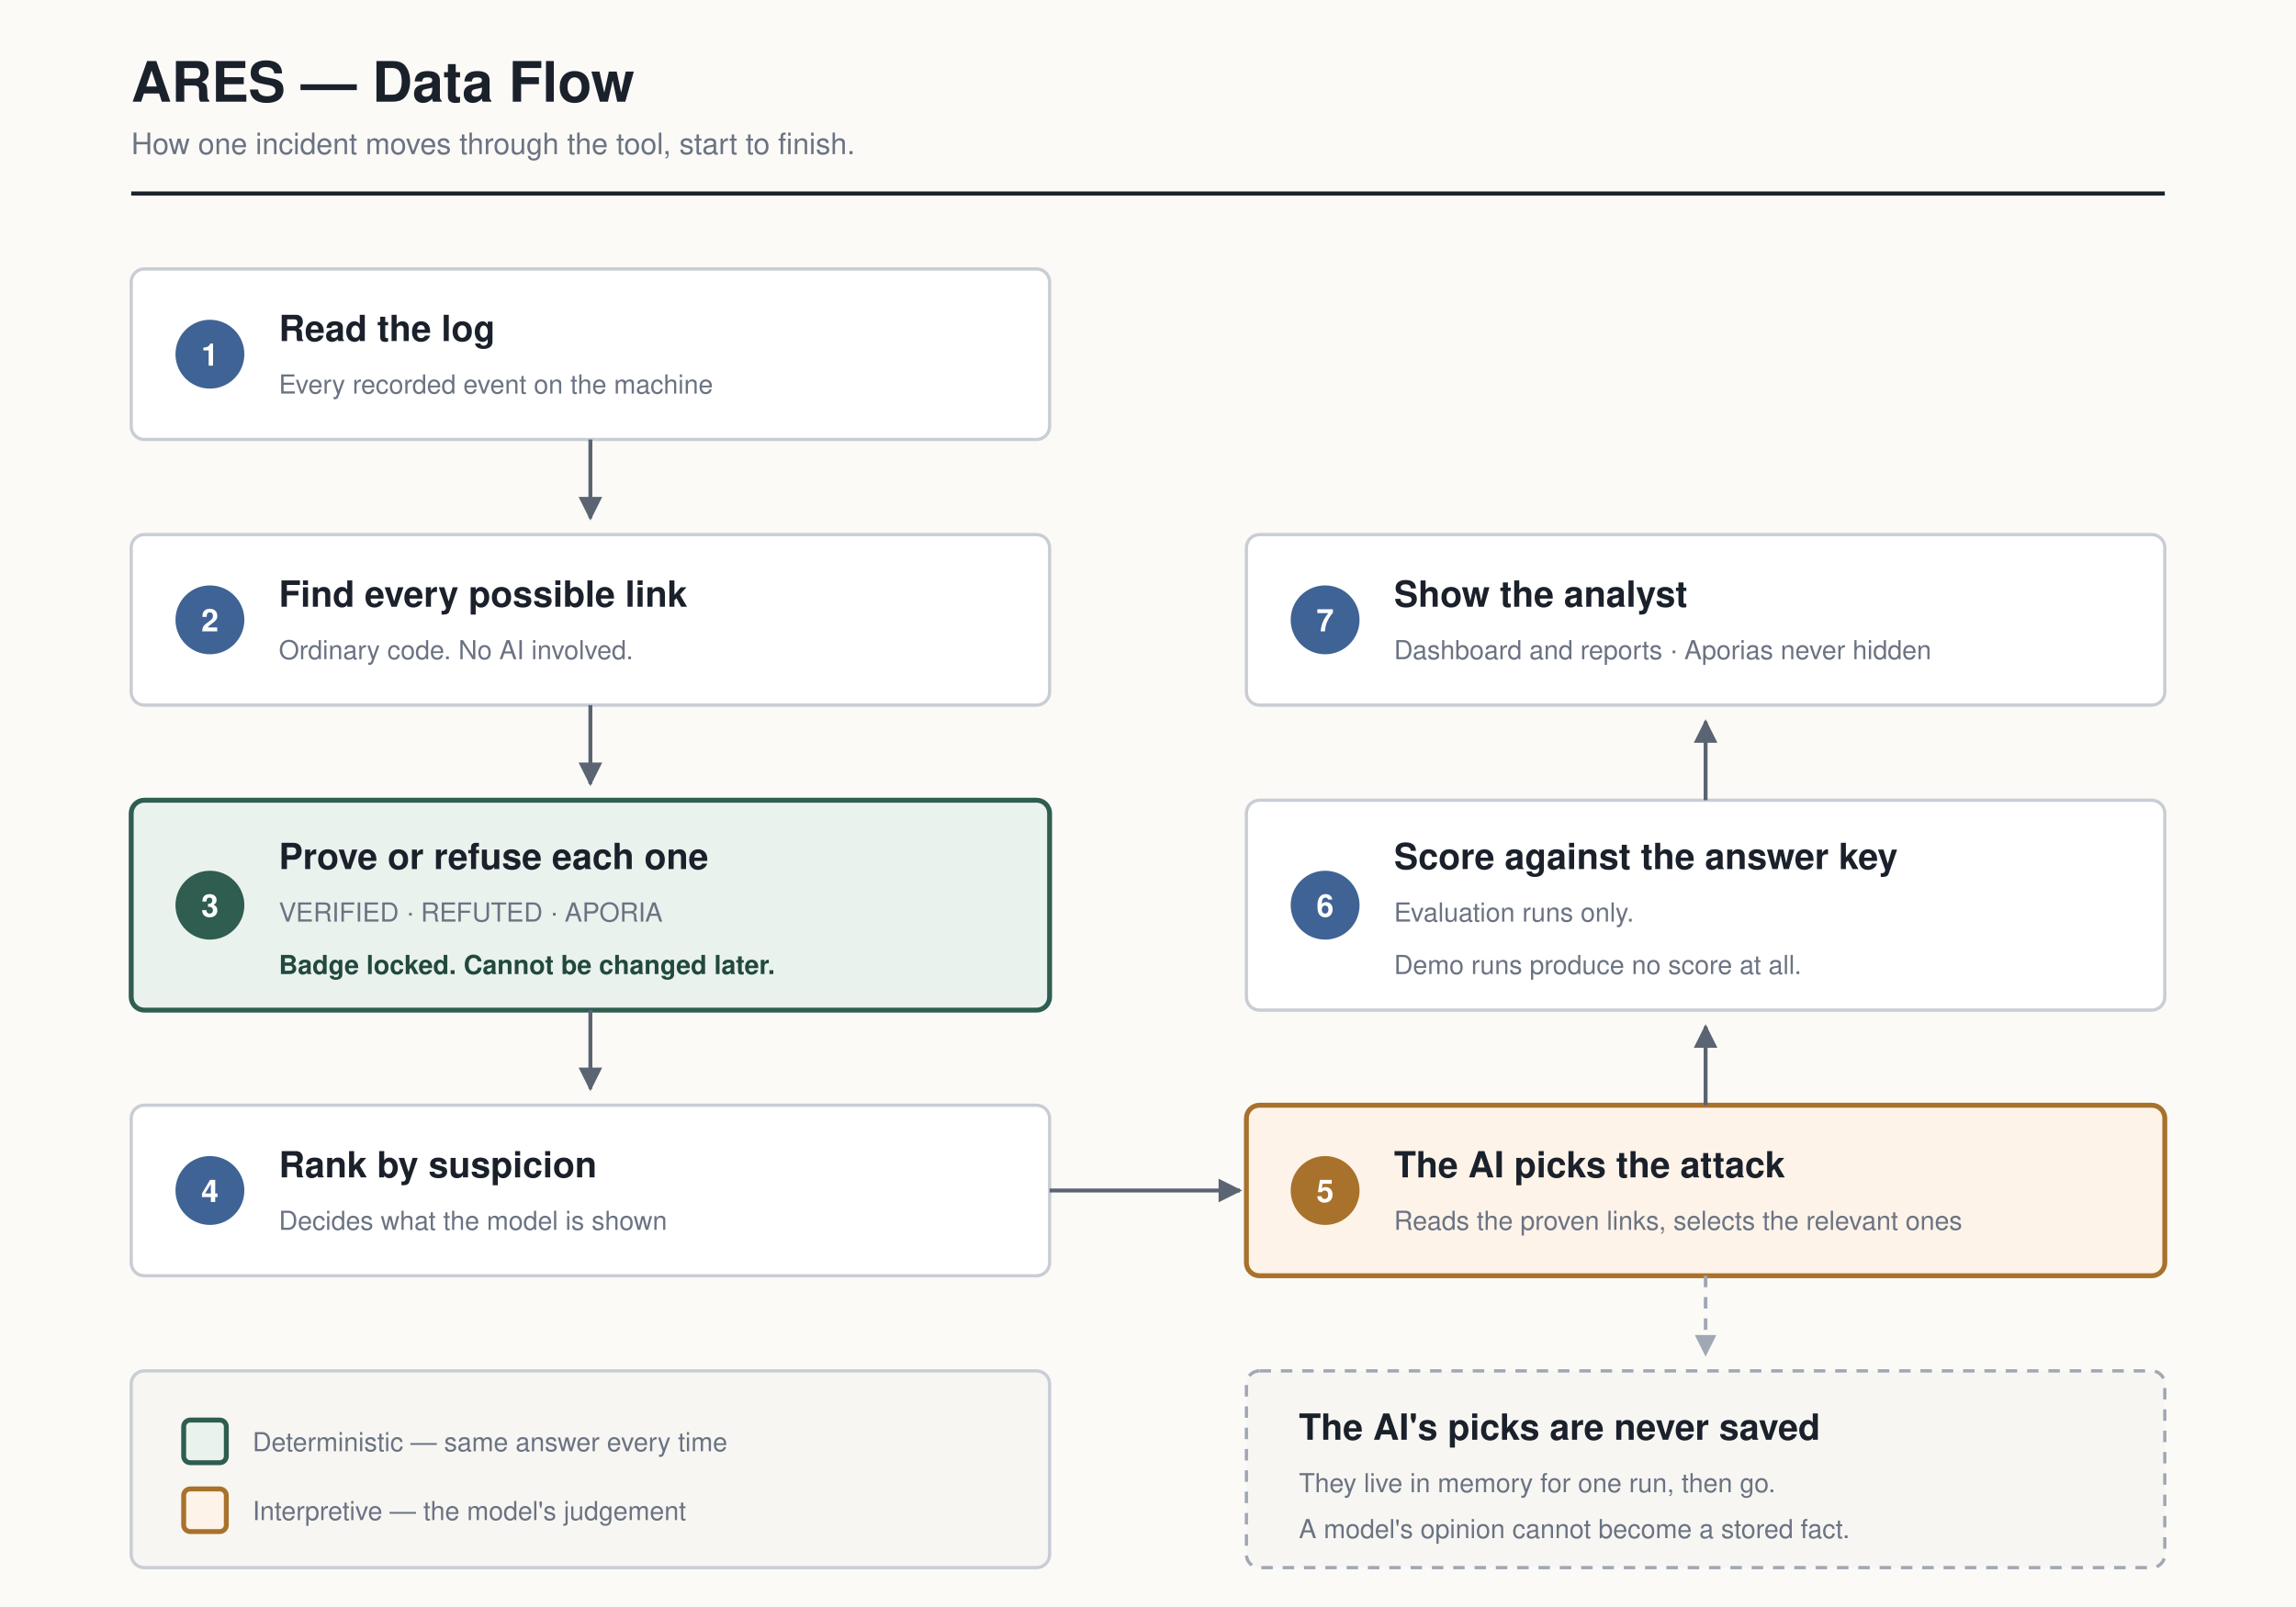
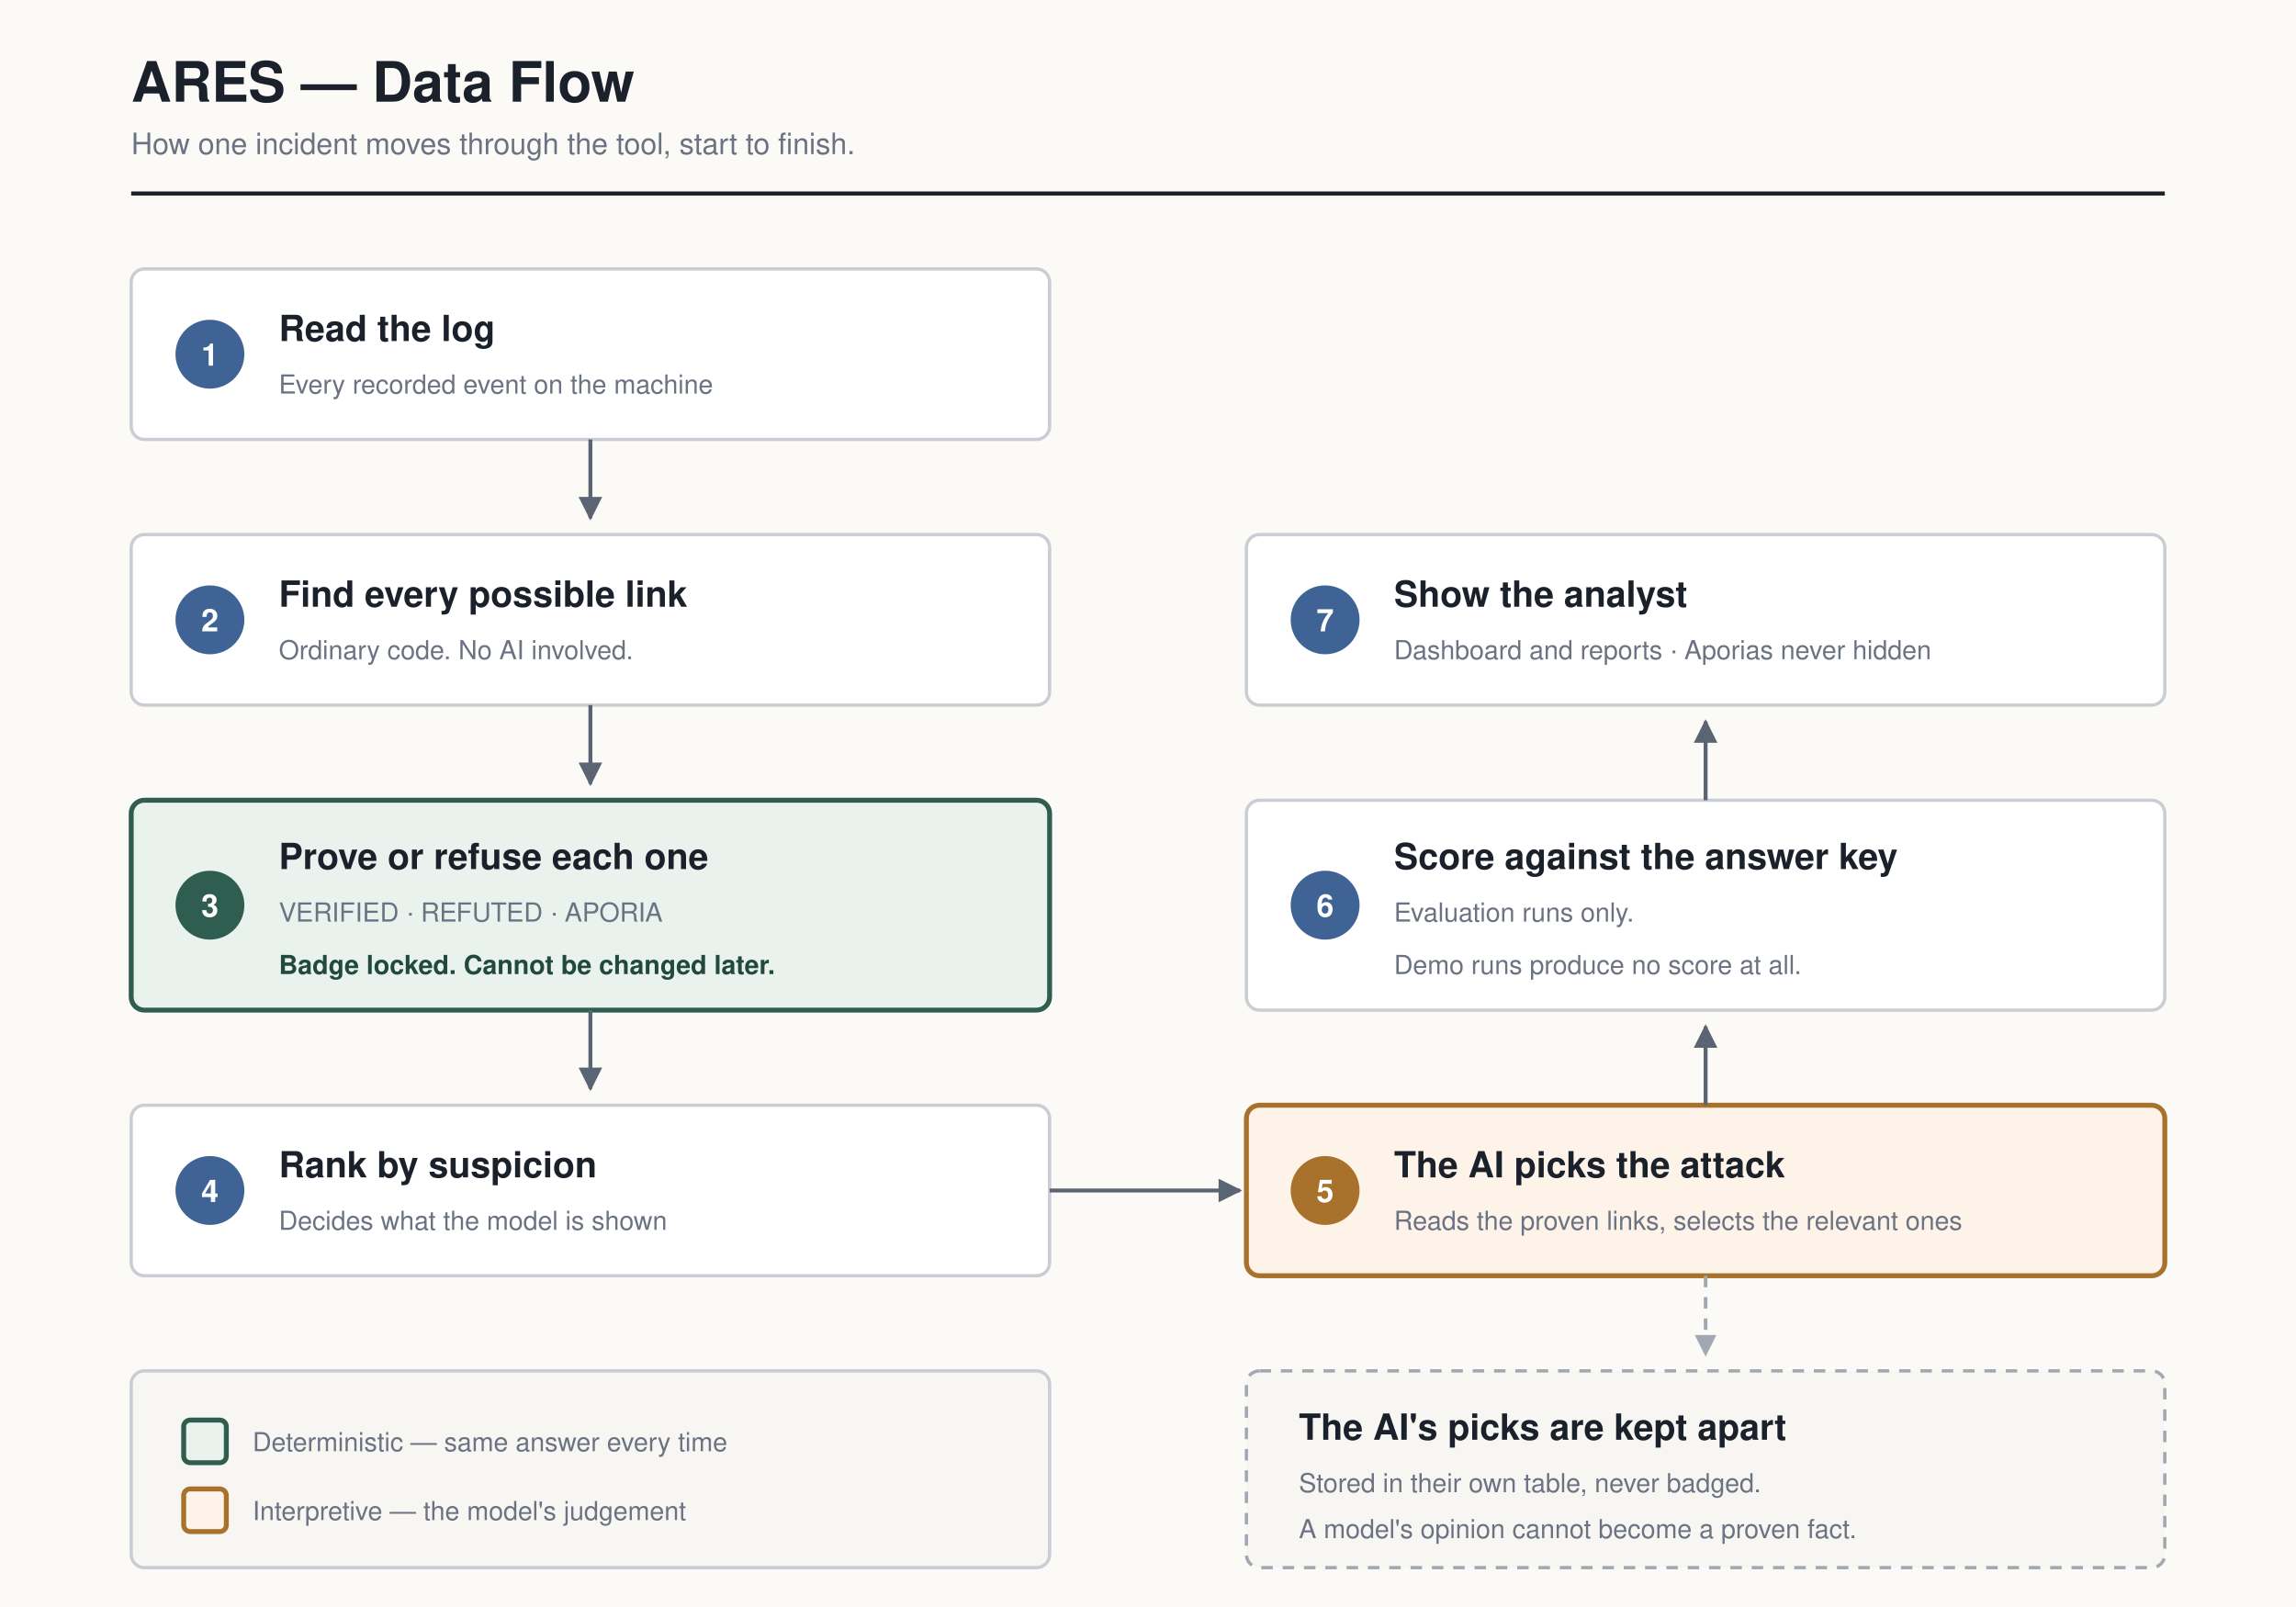
<svg xmlns="http://www.w3.org/2000/svg" viewBox="0 0 1400 980" width="1400" height="980" font-family="Helvetica, Arial, sans-serif">
  <defs>
    <marker id="a" viewBox="0 0 10 10" refX="9" refY="5" markerWidth="6" markerHeight="6" orient="auto-start-reverse">
      <path d="M0 0 L10 5 L0 10 z" fill="#5a6472" />
    </marker>
    <marker id="b" viewBox="0 0 10 10" refX="9" refY="5" markerWidth="6" markerHeight="6" orient="auto-start-reverse">
      <path d="M0 0 L10 5 L0 10 z" fill="#a0a8b4" />
    </marker>
    <style>
      .box  { fill:#ffffff; stroke:#c9cdd4; stroke-width:2; rx:8; }
      .n    { font-size:19px; fill:#ffffff; font-weight:700; text-anchor:middle; }
      .h    { font-size:22px; fill:#1b212b; font-weight:600; }
      .s    { font-size:16px; fill:#6b7382; }
      .line { stroke:#5a6472; stroke-width:2.4; fill:none; marker-end:url(#a); }
      .dash { stroke:#a0a8b4; stroke-width:2.2; fill:none; stroke-dasharray:7 6; marker-end:url(#b); }
    </style>
  </defs>
  <rect width="1400" height="980" fill="#fbfaf7" />
  <text x="80" y="62" font-size="34" fill="#1b212b" font-weight="600">ARES — Data Flow</text>
  <text x="80" y="94" font-size="18" fill="#6b7382">How one incident moves through the tool, start to finish.</text>
  <line x1="80" y1="118" x2="1320" y2="118" stroke="#1b212b" stroke-width="2.5" />
  <rect class="box" x="80" y="164" width="560" height="104" />
  <circle cx="128" cy="216" r="21" fill="#3f6394" />
  <text x="128" y="223" class="n">1</text>
  <text x="170" y="208" class="h">Read the log</text>
  <text x="170" y="240" class="s">Every recorded event on the machine</text>
  <path class="line" d="M360 268 L360 316" />
  <rect class="box" x="80" y="326" width="560" height="104" />
  <circle cx="128" cy="378" r="21" fill="#3f6394" />
  <text x="128" y="385" class="n">2</text>
  <text x="170" y="370" class="h">Find every possible link</text>
  <text x="170" y="402" class="s">Ordinary code. No AI involved.</text>
  <path class="line" d="M360 430 L360 478" />
  <rect x="80" y="488" width="560" height="128" fill="#eaf2ee" stroke="#2f5d50" stroke-width="3" rx="8" />
  <circle cx="128" cy="552" r="21" fill="#2f5d50" />
  <text x="128" y="559" class="n">3</text>
  <text x="170" y="530" class="h" fill="#22493e">Prove or refuse each one</text>
  <text x="170" y="562" class="s">VERIFIED · REFUTED · APORIA</text>
  <text x="170" y="594" font-size="16" fill="#22493e" font-weight="700">Badge locked. Cannot be changed later.</text>
  <path class="line" d="M360 616 L360 664" />
  <rect class="box" x="80" y="674" width="560" height="104" />
  <circle cx="128" cy="726" r="21" fill="#3f6394" />
  <text x="128" y="733" class="n">4</text>
  <text x="170" y="718" class="h">Rank by suspicion</text>
  <text x="170" y="750" class="s">Decides what the model is shown</text>
  <path class="line" d="M640 726 L756 726" />
  <rect x="760" y="674" width="560" height="104" fill="#fdf3e9" stroke="#a8722c" stroke-width="3" rx="8" />
  <circle cx="808" cy="726" r="21" fill="#a8722c" />
  <text x="808" y="733" class="n">5</text>
  <text x="850" y="718" class="h" fill="#8a5a1d">The AI picks the attack</text>
  <text x="850" y="750" class="s">Reads the proven links, selects the relevant ones</text>
  <path class="line" d="M1040 674 L1040 626" />
  <rect class="box" x="760" y="488" width="560" height="128" />
  <circle cx="808" cy="552" r="21" fill="#3f6394" />
  <text x="808" y="559" class="n">6</text>
  <text x="850" y="530" class="h">Score against the answer key</text>
  <text x="850" y="562" class="s">Evaluation runs only.</text>
  <text x="850" y="594" class="s">Demo runs produce no score at all.</text>
  <path class="line" d="M1040 488 L1040 440" />
  <rect class="box" x="760" y="326" width="560" height="104" />
  <circle cx="808" cy="378" r="21" fill="#3f6394" />
  <text x="808" y="385" class="n">7</text>
  <text x="850" y="370" class="h">Show the analyst</text>
  <text x="850" y="402" class="s">Dashboard and reports · Aporias never hidden</text>
  <path class="dash" d="M1040 778 L1040 826" />
  <rect x="760" y="836" width="560" height="120" fill="#f7f6f3" stroke="#a0a8b4" stroke-width="2" stroke-dasharray="7 6" rx="8" />
-   <text x="792" y="878" class="h" font-size="20">The AI's picks are never saved</text>
-   <text x="792" y="910" class="s">They live in memory for one run, then go.</text>
-   <text x="792" y="938" class="s">A model's opinion cannot become a stored fact.</text>
+   <text x="792" y="878" class="h" font-size="20">The AI's picks are kept apart</text>
+   <text x="792" y="910" class="s">Stored in their own table, never badged.</text>
+   <text x="792" y="938" class="s">A model's opinion cannot become a proven fact.</text>
  <rect x="80" y="836" width="560" height="120" fill="#f7f6f3" stroke="#c9cdd4" stroke-width="2" rx="8" />
  <rect x="112" y="866" width="26" height="26" fill="#eaf2ee" stroke="#2f5d50" stroke-width="3" rx="4" />
  <text x="154" y="885" class="s" fill="#1b212b">Deterministic — same answer every time</text>
  <rect x="112" y="908" width="26" height="26" fill="#fdf3e9" stroke="#a8722c" stroke-width="3" rx="4" />
  <text x="154" y="927" class="s" fill="#1b212b">Interpretive — the model's judgement</text>
</svg>
